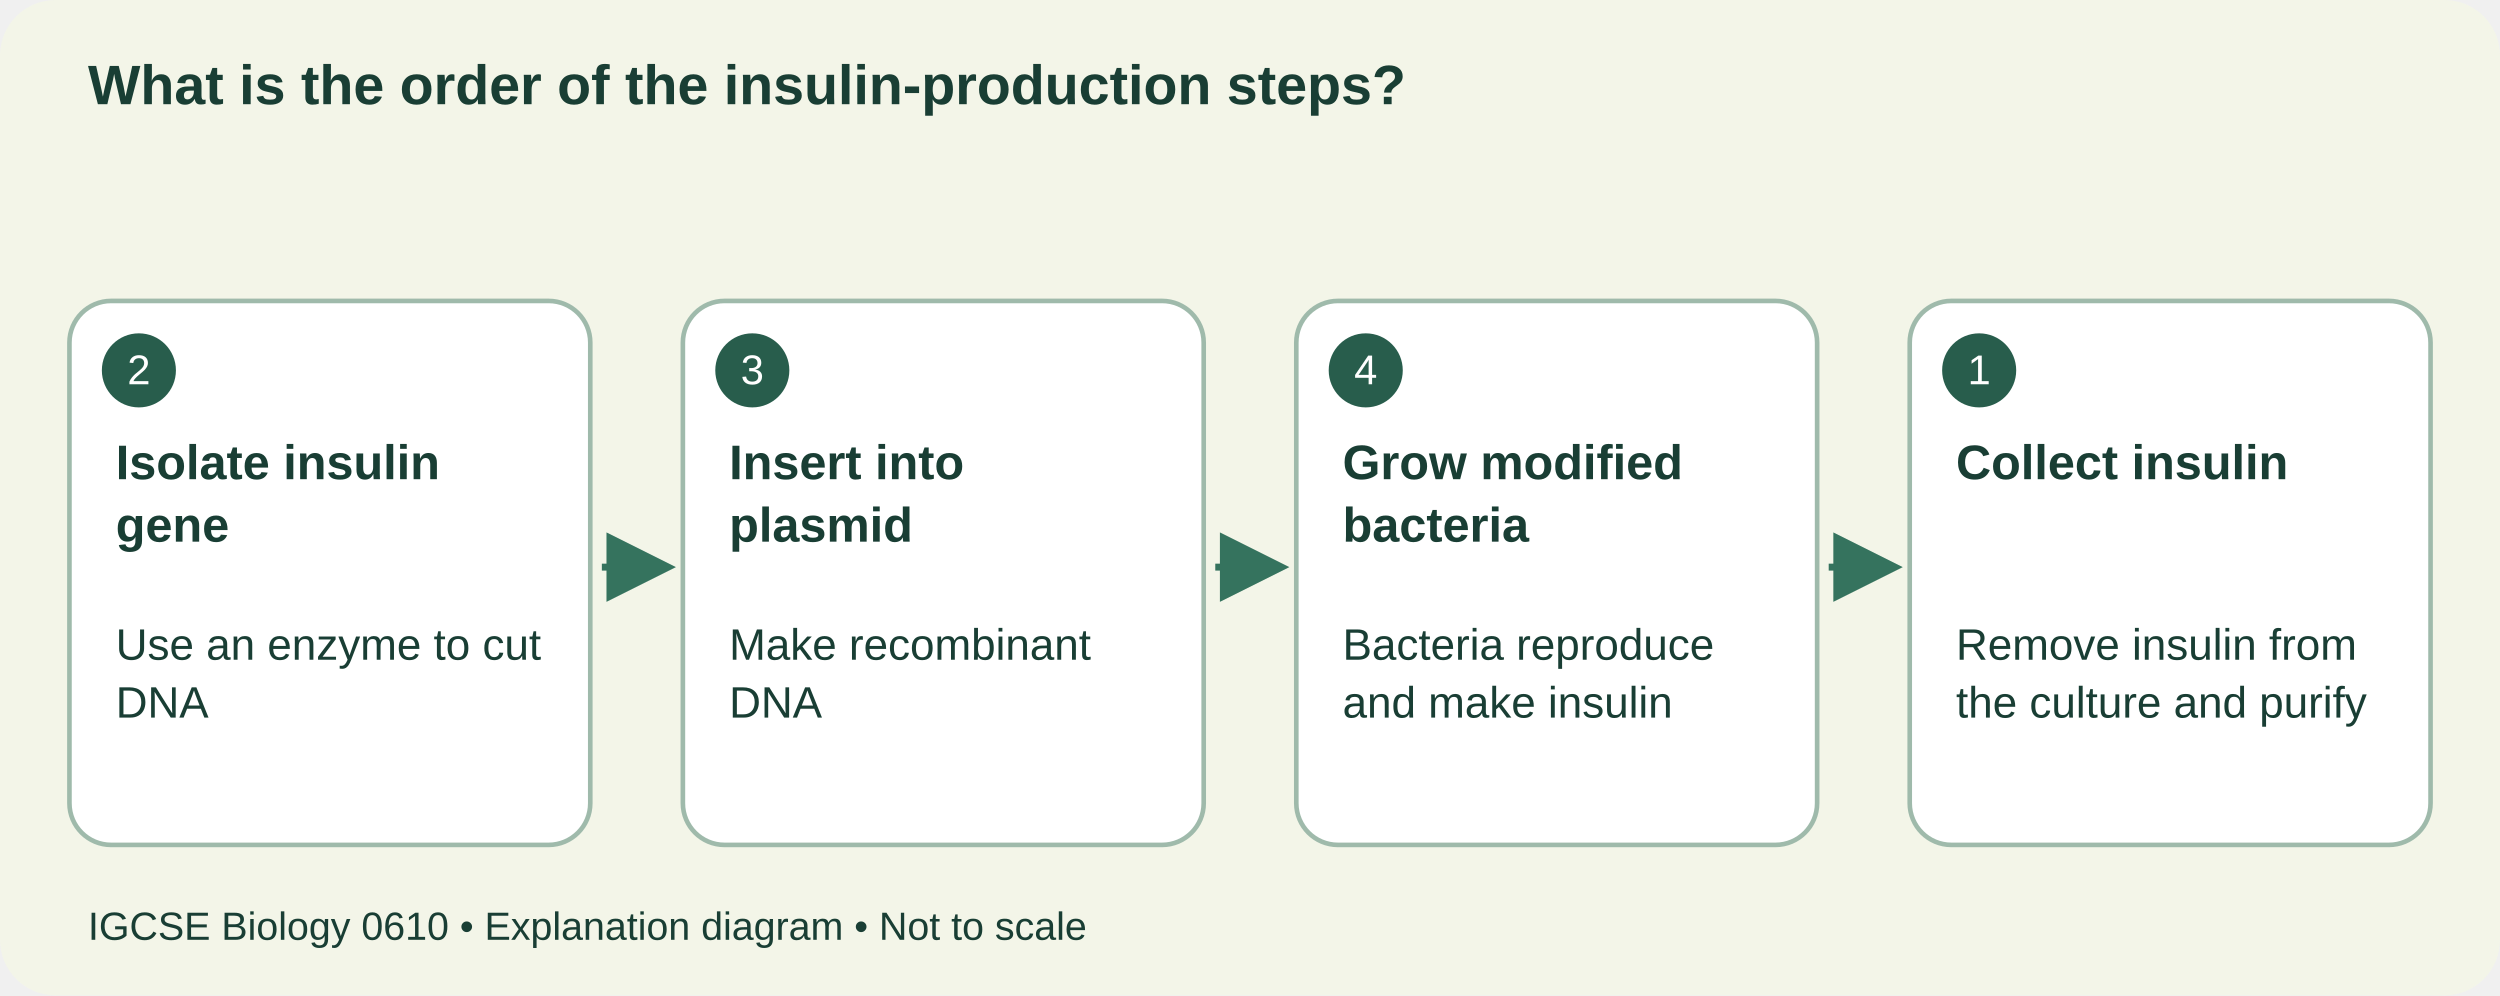
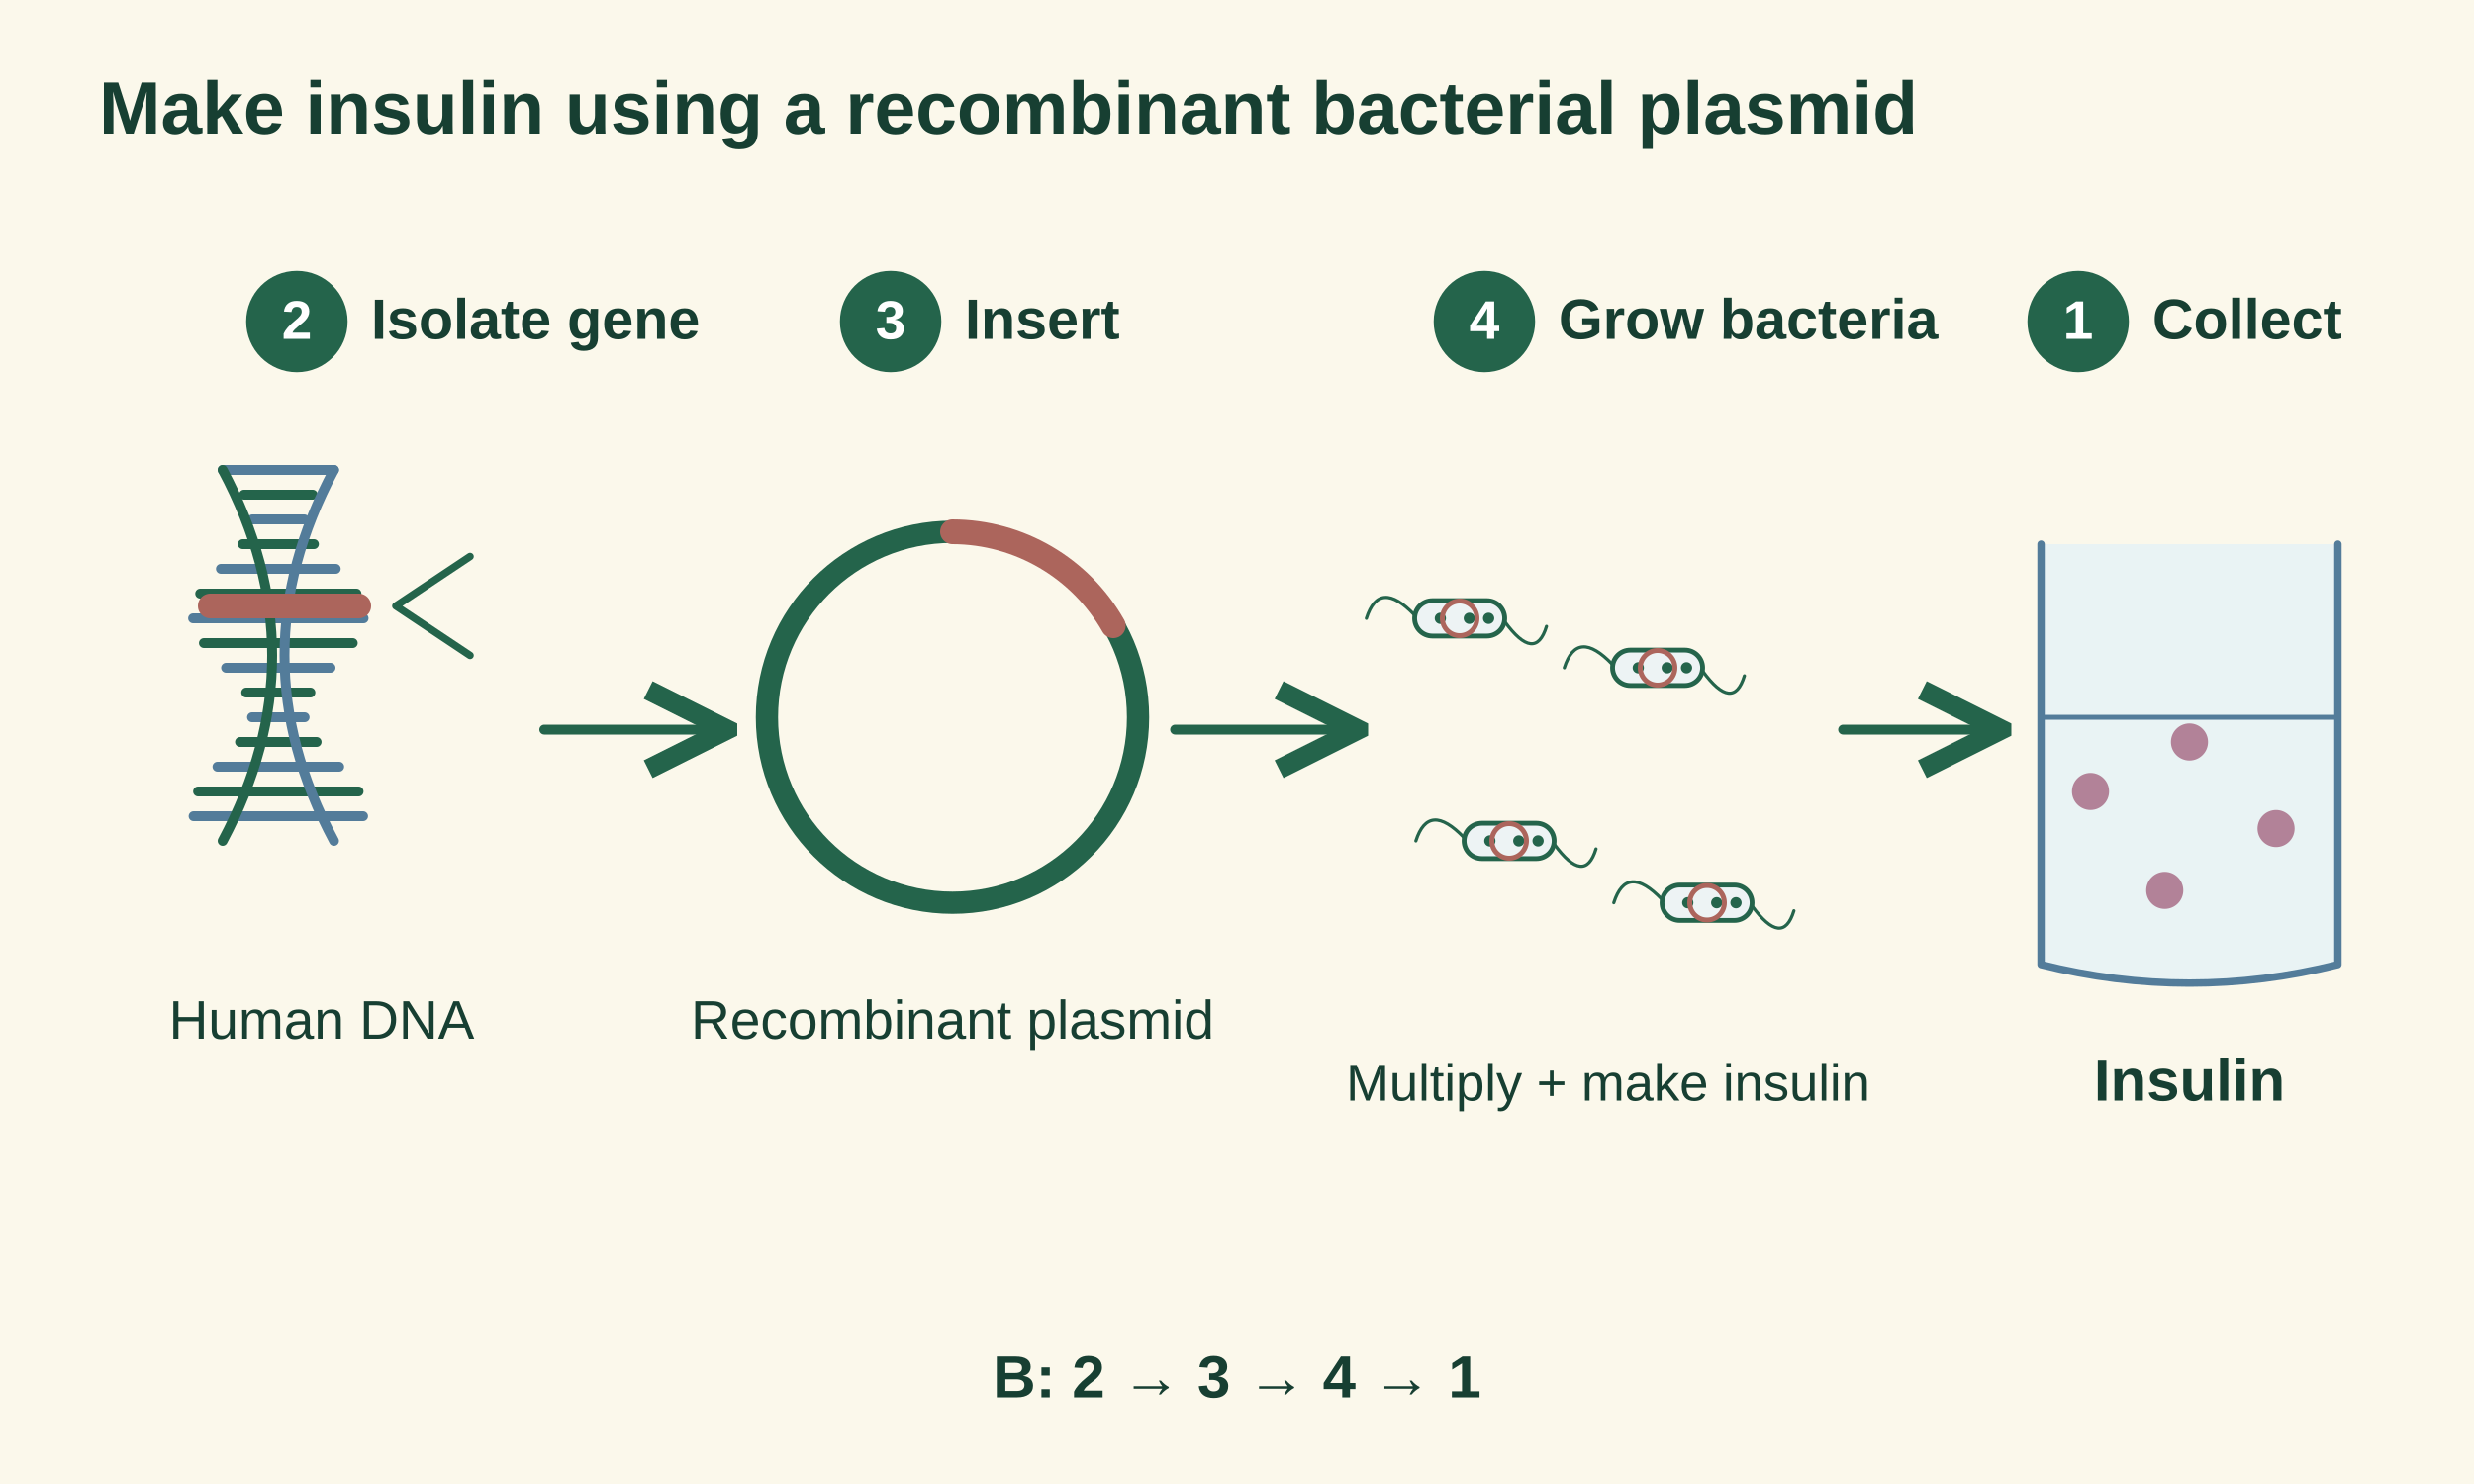
- <svg xmlns="http://www.w3.org/2000/svg" width="1080" height="430" viewBox="0 0 1080 430" role="img" aria-labelledby="title desc">
+ <svg xmlns="http://www.w3.org/2000/svg" width="1000" height="600" viewBox="0 0 1000 600" role="img" aria-labelledby="title desc">
  <defs>
    <marker id="arrow" markerWidth="10" markerHeight="10" refX="8" refY="5" orient="auto">
-       <path d="M0 0 L10 5 L0 10 Z" fill="#35735e" />
+       <path d="M1 1 L9 5 L1 9" fill="none" stroke="#24644b" stroke-width="2" />
    </marker>
  </defs>
-   <rect width="1080" height="430" rx="24" fill="#f3f5e8" />
-   <g font-family="Arial, sans-serif" fill="#193e34">
-     <text x="38" y="45" font-size="24" font-weight="700">What is the order of the insulin-production steps?</text>
-     <rect x="30" y="130" width="225" height="235" rx="18" fill="#fff" stroke="#9fbaab" stroke-width="2" />
-     <circle cx="60" cy="160" r="16" fill="#285d4c" />
-     <text x="60" y="166" text-anchor="middle" font-size="18" fill="white">2</text>
-     <text x="50" y="207" font-size="21" font-weight="700">Isolate insulin</text>
-     <text x="50" y="234" font-size="21" font-weight="700">gene</text>
-     <text x="50" y="285" font-size="19" font-weight="400">Use an enzyme to cut</text>
-     <text x="50" y="310" font-size="19" font-weight="400">DNA</text>
-     <rect x="295" y="130" width="225" height="235" rx="18" fill="#fff" stroke="#9fbaab" stroke-width="2" />
-     <circle cx="325" cy="160" r="16" fill="#285d4c" />
-     <text x="325" y="166" text-anchor="middle" font-size="18" fill="white">3</text>
-     <text x="315" y="207" font-size="21" font-weight="700">Insert into</text>
-     <text x="315" y="234" font-size="21" font-weight="700">plasmid</text>
-     <text x="315" y="285" font-size="19" font-weight="400">Make recombinant</text>
-     <text x="315" y="310" font-size="19" font-weight="400">DNA</text>
-     <rect x="560" y="130" width="225" height="235" rx="18" fill="#fff" stroke="#9fbaab" stroke-width="2" />
-     <circle cx="590" cy="160" r="16" fill="#285d4c" />
-     <text x="590" y="166" text-anchor="middle" font-size="18" fill="white">4</text>
-     <text x="580" y="207" font-size="21" font-weight="700">Grow modified</text>
-     <text x="580" y="234" font-size="21" font-weight="700">bacteria</text>
-     <text x="580" y="285" font-size="19" font-weight="400">Bacteria reproduce</text>
-     <text x="580" y="310" font-size="19" font-weight="400">and make insulin</text>
-     <rect x="825" y="130" width="225" height="235" rx="18" fill="#fff" stroke="#9fbaab" stroke-width="2" />
-     <circle cx="855" cy="160" r="16" fill="#285d4c" />
-     <text x="855" y="166" text-anchor="middle" font-size="18" fill="white">1</text>
-     <text x="845" y="207" font-size="21" font-weight="700">Collect insulin</text>
-     <text x="845" y="285" font-size="19" font-weight="400">Remove insulin from</text>
-     <text x="845" y="310" font-size="19" font-weight="400">the culture and purify</text>
-     <path d="M260 245 H286" fill="none" stroke="#35735e" stroke-width="3" marker-end="url(#arrow)" />
-     <path d="M525 245 H551" fill="none" stroke="#35735e" stroke-width="3" marker-end="url(#arrow)" />
-     <path d="M790 245 H816" fill="none" stroke="#35735e" stroke-width="3" marker-end="url(#arrow)" />
-     <text x="38" y="406" font-size="17" font-weight="400">IGCSE Biology 0610 • Explanation diagram • Not to scale</text>
+   <rect width="1000" height="600" fill="#fbf8eb" />
+   <g font-family="Arial, sans-serif" stroke-linecap="round" stroke-linejoin="round">
+     <text x="40" y="54" font-size="30" text-anchor="start" fill="#173f32" font-weight="bold">Make insulin using a recombinant bacterial plasmid</text>
+     <circle cx="120" cy="130" r="19" fill="#24644b" stroke="#24644b" stroke-width="3" />
+     <text x="120" y="137" font-size="22" text-anchor="middle" fill="white" font-weight="bold">2</text>
+     <text x="150" y="137" font-size="23" text-anchor="start" fill="#173f32" font-weight="bold">Isolate gene</text>
+     <path d="M90.0 190 L135.0 190" fill="none" stroke="#537c9a" stroke-width="4" />
+     <path d="M98.608 200 L126.392 200" fill="none" stroke="#24644b" stroke-width="4" />
+     <path d="M101.995 210 L123.005 210" fill="none" stroke="#537c9a" stroke-width="4" />
+     <path d="M98.106 220 L126.894 220" fill="none" stroke="#24644b" stroke-width="4" />
+     <path d="M89.3 230 L135.7 230" fill="none" stroke="#537c9a" stroke-width="4" />
+     <path d="M80.918 240 L144.082 240" fill="none" stroke="#24644b" stroke-width="4" />
+     <path d="M78.046 250 L146.954 250" fill="none" stroke="#537c9a" stroke-width="4" />
+     <path d="M82.425 260 L142.575 260" fill="none" stroke="#24644b" stroke-width="4" />
+     <path d="M91.399 270 L133.601 270" fill="none" stroke="#537c9a" stroke-width="4" />
+     <path d="M99.524 280 L125.476 280" fill="none" stroke="#24644b" stroke-width="4" />
+     <path d="M101.872 290 L123.128 290" fill="none" stroke="#537c9a" stroke-width="4" />
+     <path d="M97.019 300 L127.981 300" fill="none" stroke="#24644b" stroke-width="4" />
+     <path d="M87.908 310 L137.092 310" fill="none" stroke="#537c9a" stroke-width="4" />
+     <path d="M80.066 320 L144.934 320" fill="none" stroke="#24644b" stroke-width="4" />
+     <path d="M78.25 330 L146.75 330" fill="none" stroke="#537c9a" stroke-width="4" />
+     <path d="M90 190 Q130 265.0 90 340" fill="none" stroke="#24644b" stroke-width="4" stroke-linecap="round" stroke-linejoin="round" />
+     <path d="M135 190 Q95 265.0 135 340" fill="none" stroke="#537c9a" stroke-width="4" stroke-linecap="round" stroke-linejoin="round" />
+     <path d="M85 245 L145 245" fill="none" stroke="#ac655c" stroke-width="10" stroke-linecap="round" stroke-linejoin="round" />
+     <path d="M160 245 L190 225 M160 245 L190 265" fill="none" stroke="#24644b" stroke-width="3" stroke-linecap="round" stroke-linejoin="round" />
+     <text x="130" y="420" font-size="22" text-anchor="middle" fill="#173f32">Human DNA</text>
+     <path d="M220 295 L290 295" fill="none" stroke="#24644b" stroke-width="4" marker-end="url(#arrow)" />
+     <circle cx="360" cy="130" r="19" fill="#24644b" stroke="#24644b" stroke-width="3" />
+     <text x="360" y="137" font-size="22" text-anchor="middle" fill="white" font-weight="bold">3</text>
+     <text x="390" y="137" font-size="23" text-anchor="start" fill="#173f32" font-weight="bold">Insert</text>
+     <circle cx="385" cy="290" r="75" fill="none" stroke="#24644b" stroke-width="9" />
+     <path d="M385 215 A75 75 0 0 1 450 253" fill="none" stroke="#ac655c" stroke-width="10" stroke-linecap="round" stroke-linejoin="round" />
+     <text x="385" y="420" font-size="22" text-anchor="middle" fill="#173f32">Recombinant plasmid</text>
+     <path d="M475 295 L545 295" fill="none" stroke="#24644b" stroke-width="4" marker-end="url(#arrow)" />
+     <circle cx="600" cy="130" r="19" fill="#24644b" stroke="#24644b" stroke-width="3" />
+     <text x="600" y="137" font-size="22" text-anchor="middle" fill="white" font-weight="bold">4</text>
+     <text x="630" y="137" font-size="23" text-anchor="start" fill="#173f32" font-weight="bold">Grow bacteria</text>
+     <g transform="translate(590 250) scale(0.65)">
+       <rect x="-28" y="-11" width="56" height="22" rx="11" fill="#edf3f4" stroke="#24644b" stroke-width="3" />
+       <circle cx="-12" cy="0" r="3" fill="#24644b" stroke="#24644b" stroke-width="1" />
+       <circle cx="6" cy="0" r="3" fill="#24644b" stroke="#24644b" stroke-width="1" />
+       <circle cx="18" cy="0" r="3" fill="#24644b" stroke="#24644b" stroke-width="1" />
+       <path d="M-28 -2 Q-50 -25 -58 0 M28 2 Q47 28 54 5" fill="none" stroke="#24644b" stroke-width="2" stroke-linecap="round" stroke-linejoin="round" />
+     </g>
+     <circle cx="590" cy="250" r="7" fill="none" stroke="#ac655c" stroke-width="2" />
+     <g transform="translate(670 270) scale(0.65)">
+       <rect x="-28" y="-11" width="56" height="22" rx="11" fill="#edf3f4" stroke="#24644b" stroke-width="3" />
+       <circle cx="-12" cy="0" r="3" fill="#24644b" stroke="#24644b" stroke-width="1" />
+       <circle cx="6" cy="0" r="3" fill="#24644b" stroke="#24644b" stroke-width="1" />
+       <circle cx="18" cy="0" r="3" fill="#24644b" stroke="#24644b" stroke-width="1" />
+       <path d="M-28 -2 Q-50 -25 -58 0 M28 2 Q47 28 54 5" fill="none" stroke="#24644b" stroke-width="2" stroke-linecap="round" stroke-linejoin="round" />
+     </g>
+     <circle cx="670" cy="270" r="7" fill="none" stroke="#ac655c" stroke-width="2" />
+     <g transform="translate(610 340) scale(0.65)">
+       <rect x="-28" y="-11" width="56" height="22" rx="11" fill="#edf3f4" stroke="#24644b" stroke-width="3" />
+       <circle cx="-12" cy="0" r="3" fill="#24644b" stroke="#24644b" stroke-width="1" />
+       <circle cx="6" cy="0" r="3" fill="#24644b" stroke="#24644b" stroke-width="1" />
+       <circle cx="18" cy="0" r="3" fill="#24644b" stroke="#24644b" stroke-width="1" />
+       <path d="M-28 -2 Q-50 -25 -58 0 M28 2 Q47 28 54 5" fill="none" stroke="#24644b" stroke-width="2" stroke-linecap="round" stroke-linejoin="round" />
+     </g>
+     <circle cx="610" cy="340" r="7" fill="none" stroke="#ac655c" stroke-width="2" />
+     <g transform="translate(690 365) scale(0.65)">
+       <rect x="-28" y="-11" width="56" height="22" rx="11" fill="#edf3f4" stroke="#24644b" stroke-width="3" />
+       <circle cx="-12" cy="0" r="3" fill="#24644b" stroke="#24644b" stroke-width="1" />
+       <circle cx="6" cy="0" r="3" fill="#24644b" stroke="#24644b" stroke-width="1" />
+       <circle cx="18" cy="0" r="3" fill="#24644b" stroke="#24644b" stroke-width="1" />
+       <path d="M-28 -2 Q-50 -25 -58 0 M28 2 Q47 28 54 5" fill="none" stroke="#24644b" stroke-width="2" stroke-linecap="round" stroke-linejoin="round" />
+     </g>
+     <circle cx="690" cy="365" r="7" fill="none" stroke="#ac655c" stroke-width="2" />
+     <text x="650" y="445" font-size="21" text-anchor="middle" fill="#173f32">Multiply + make insulin</text>
+     <path d="M745 295 L805 295" fill="none" stroke="#24644b" stroke-width="4" marker-end="url(#arrow)" />
+     <circle cx="840" cy="130" r="19" fill="#24644b" stroke="#24644b" stroke-width="3" />
+     <text x="840" y="137" font-size="22" text-anchor="middle" fill="white" font-weight="bold">1</text>
+     <text x="870" y="137" font-size="23" text-anchor="start" fill="#173f32" font-weight="bold">Collect</text>
+     <path d="M825 220 L825 390 Q885.0 405 945 390 L945 220" fill="#e9f3f4" stroke="#537c9a" stroke-width="3" stroke-linecap="round" stroke-linejoin="round" />
+     <path d="M825 290 L945 290" fill="none" stroke="#537c9a" stroke-width="2" />
+     <circle cx="845" cy="320" r="7" fill="#b28298" stroke="#b28298" stroke-width="1" />
+     <circle cx="885" cy="300" r="7" fill="#b28298" stroke="#b28298" stroke-width="1" />
+     <circle cx="920" cy="335" r="7" fill="#b28298" stroke="#b28298" stroke-width="1" />
+     <circle cx="875" cy="360" r="7" fill="#b28298" stroke="#b28298" stroke-width="1" />
+     <text x="885" y="445" font-size="24" text-anchor="middle" fill="#173f32" font-weight="bold">Insulin</text>
+     <text x="500" y="565" font-size="24" text-anchor="middle" fill="#173f32" font-weight="bold">B: 2 → 3 → 4 → 1</text>
  </g>
</svg>
